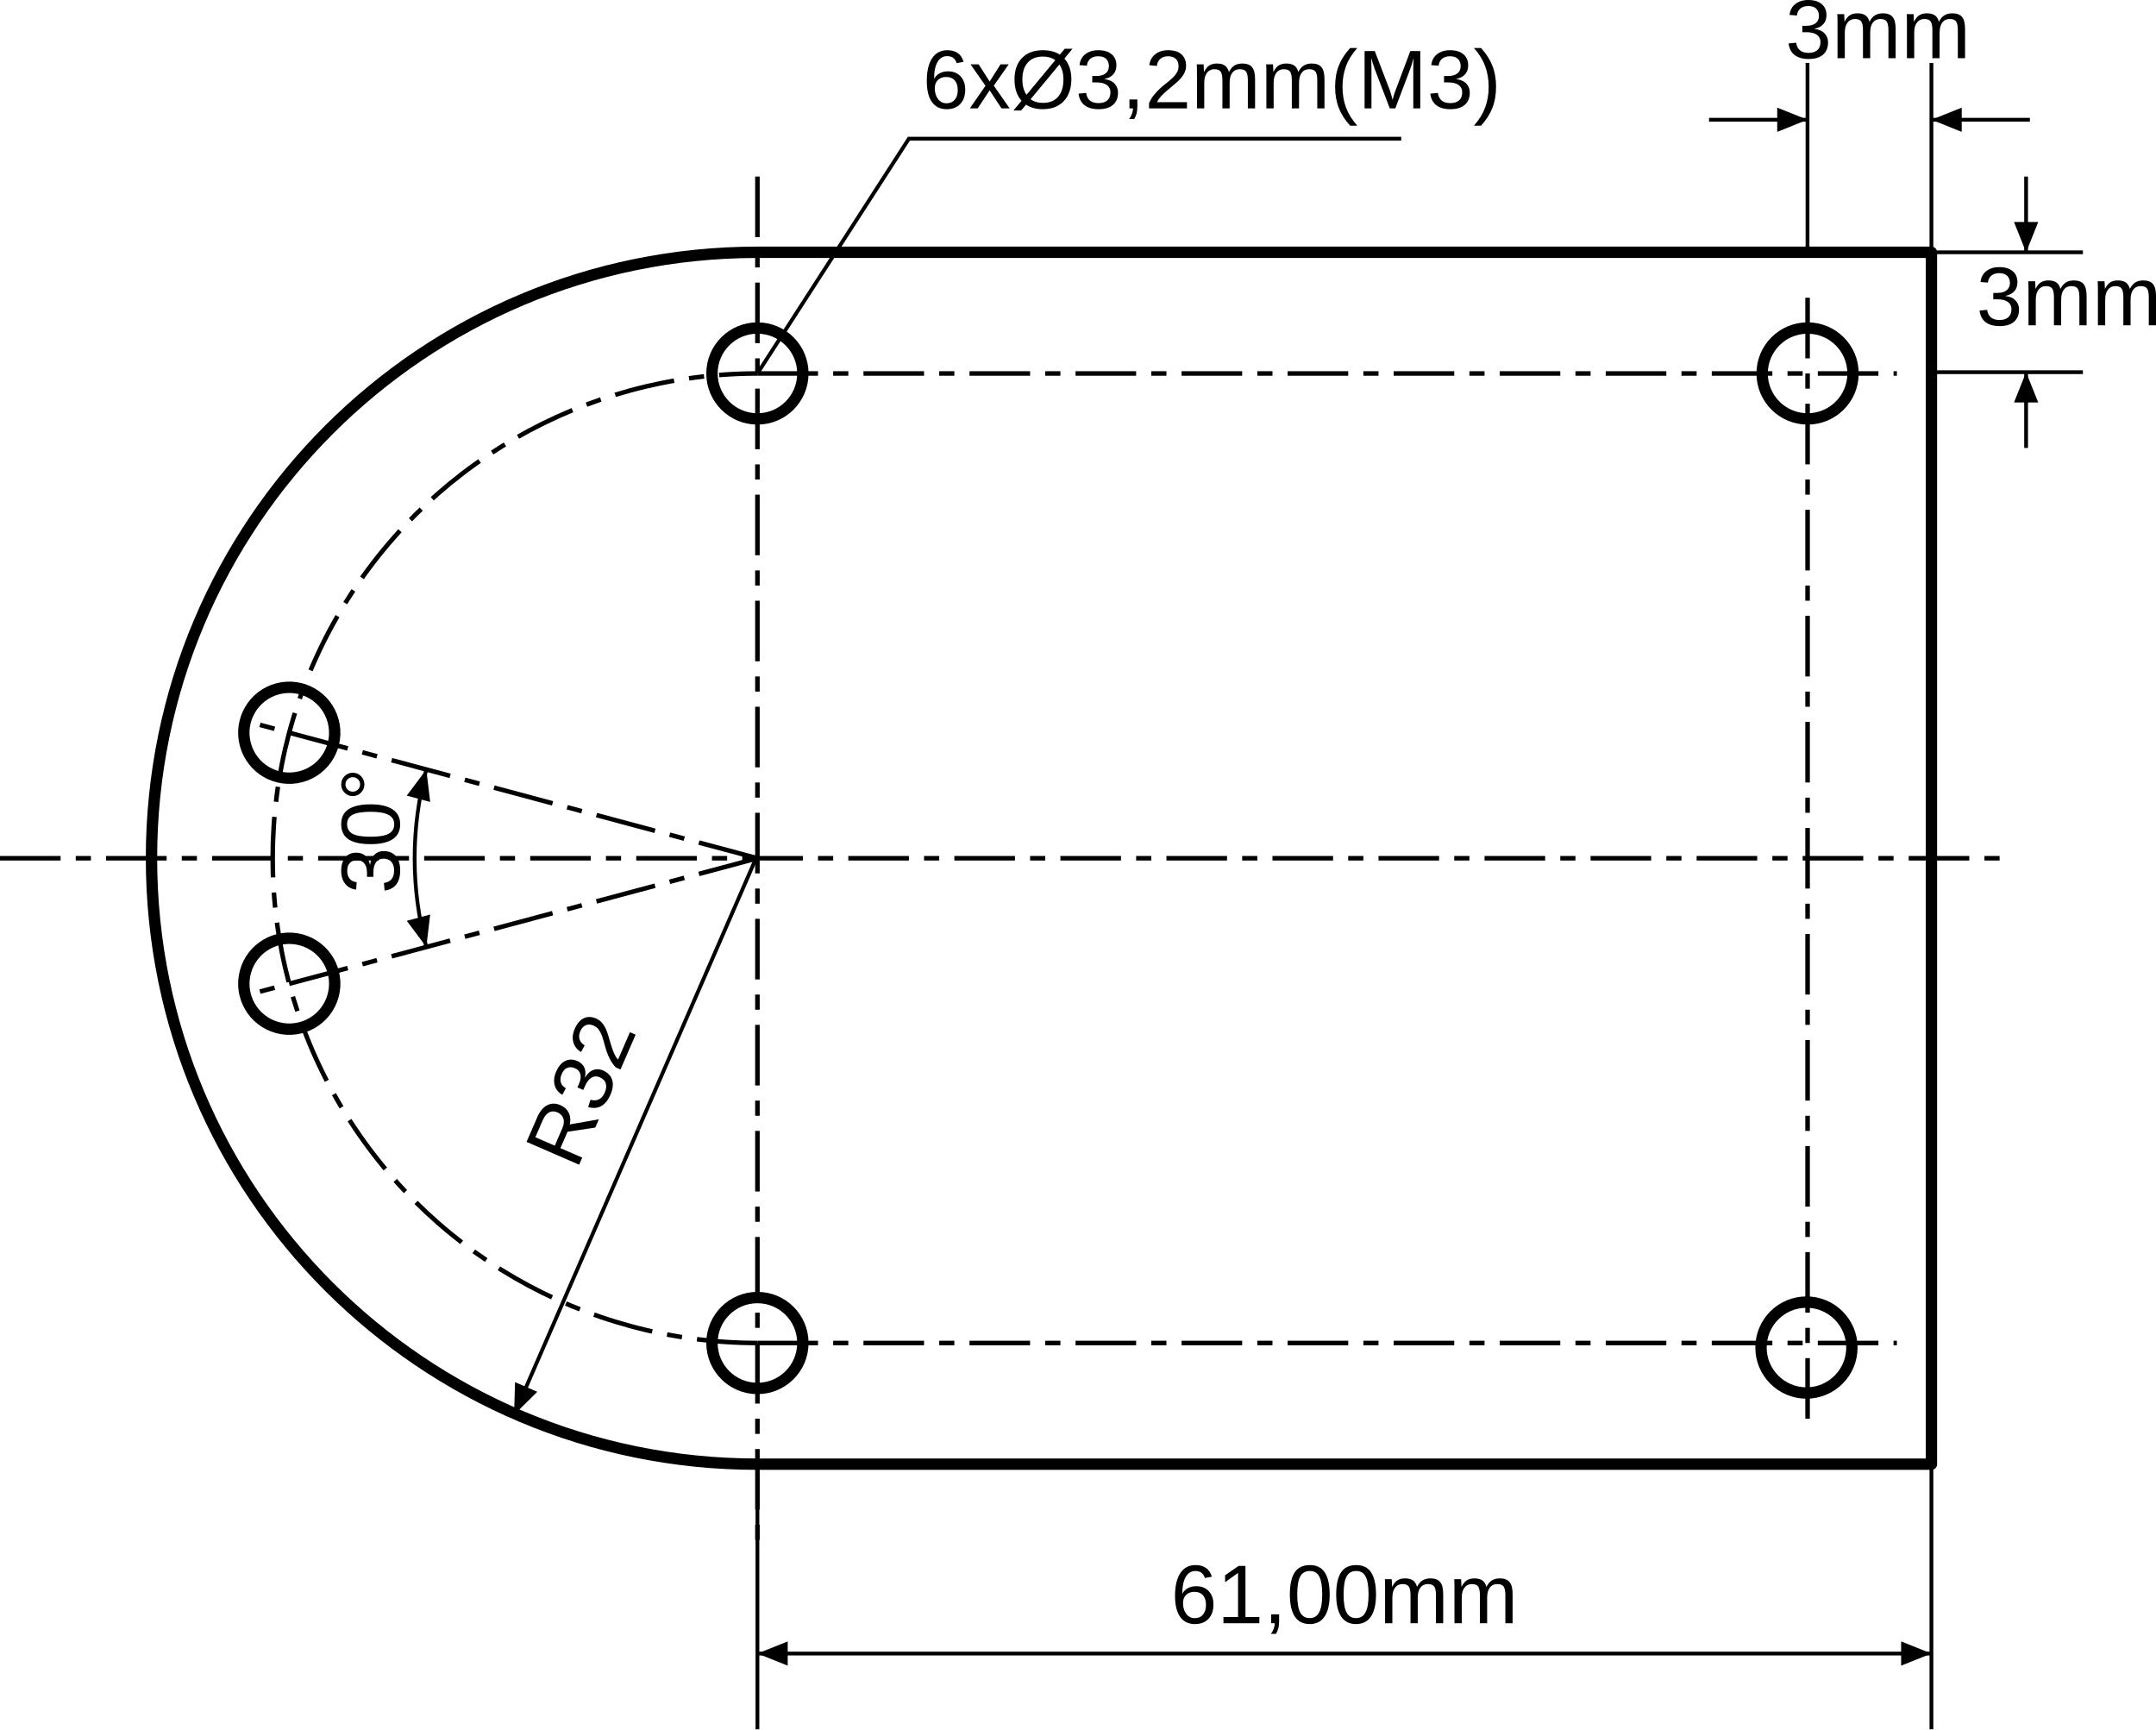
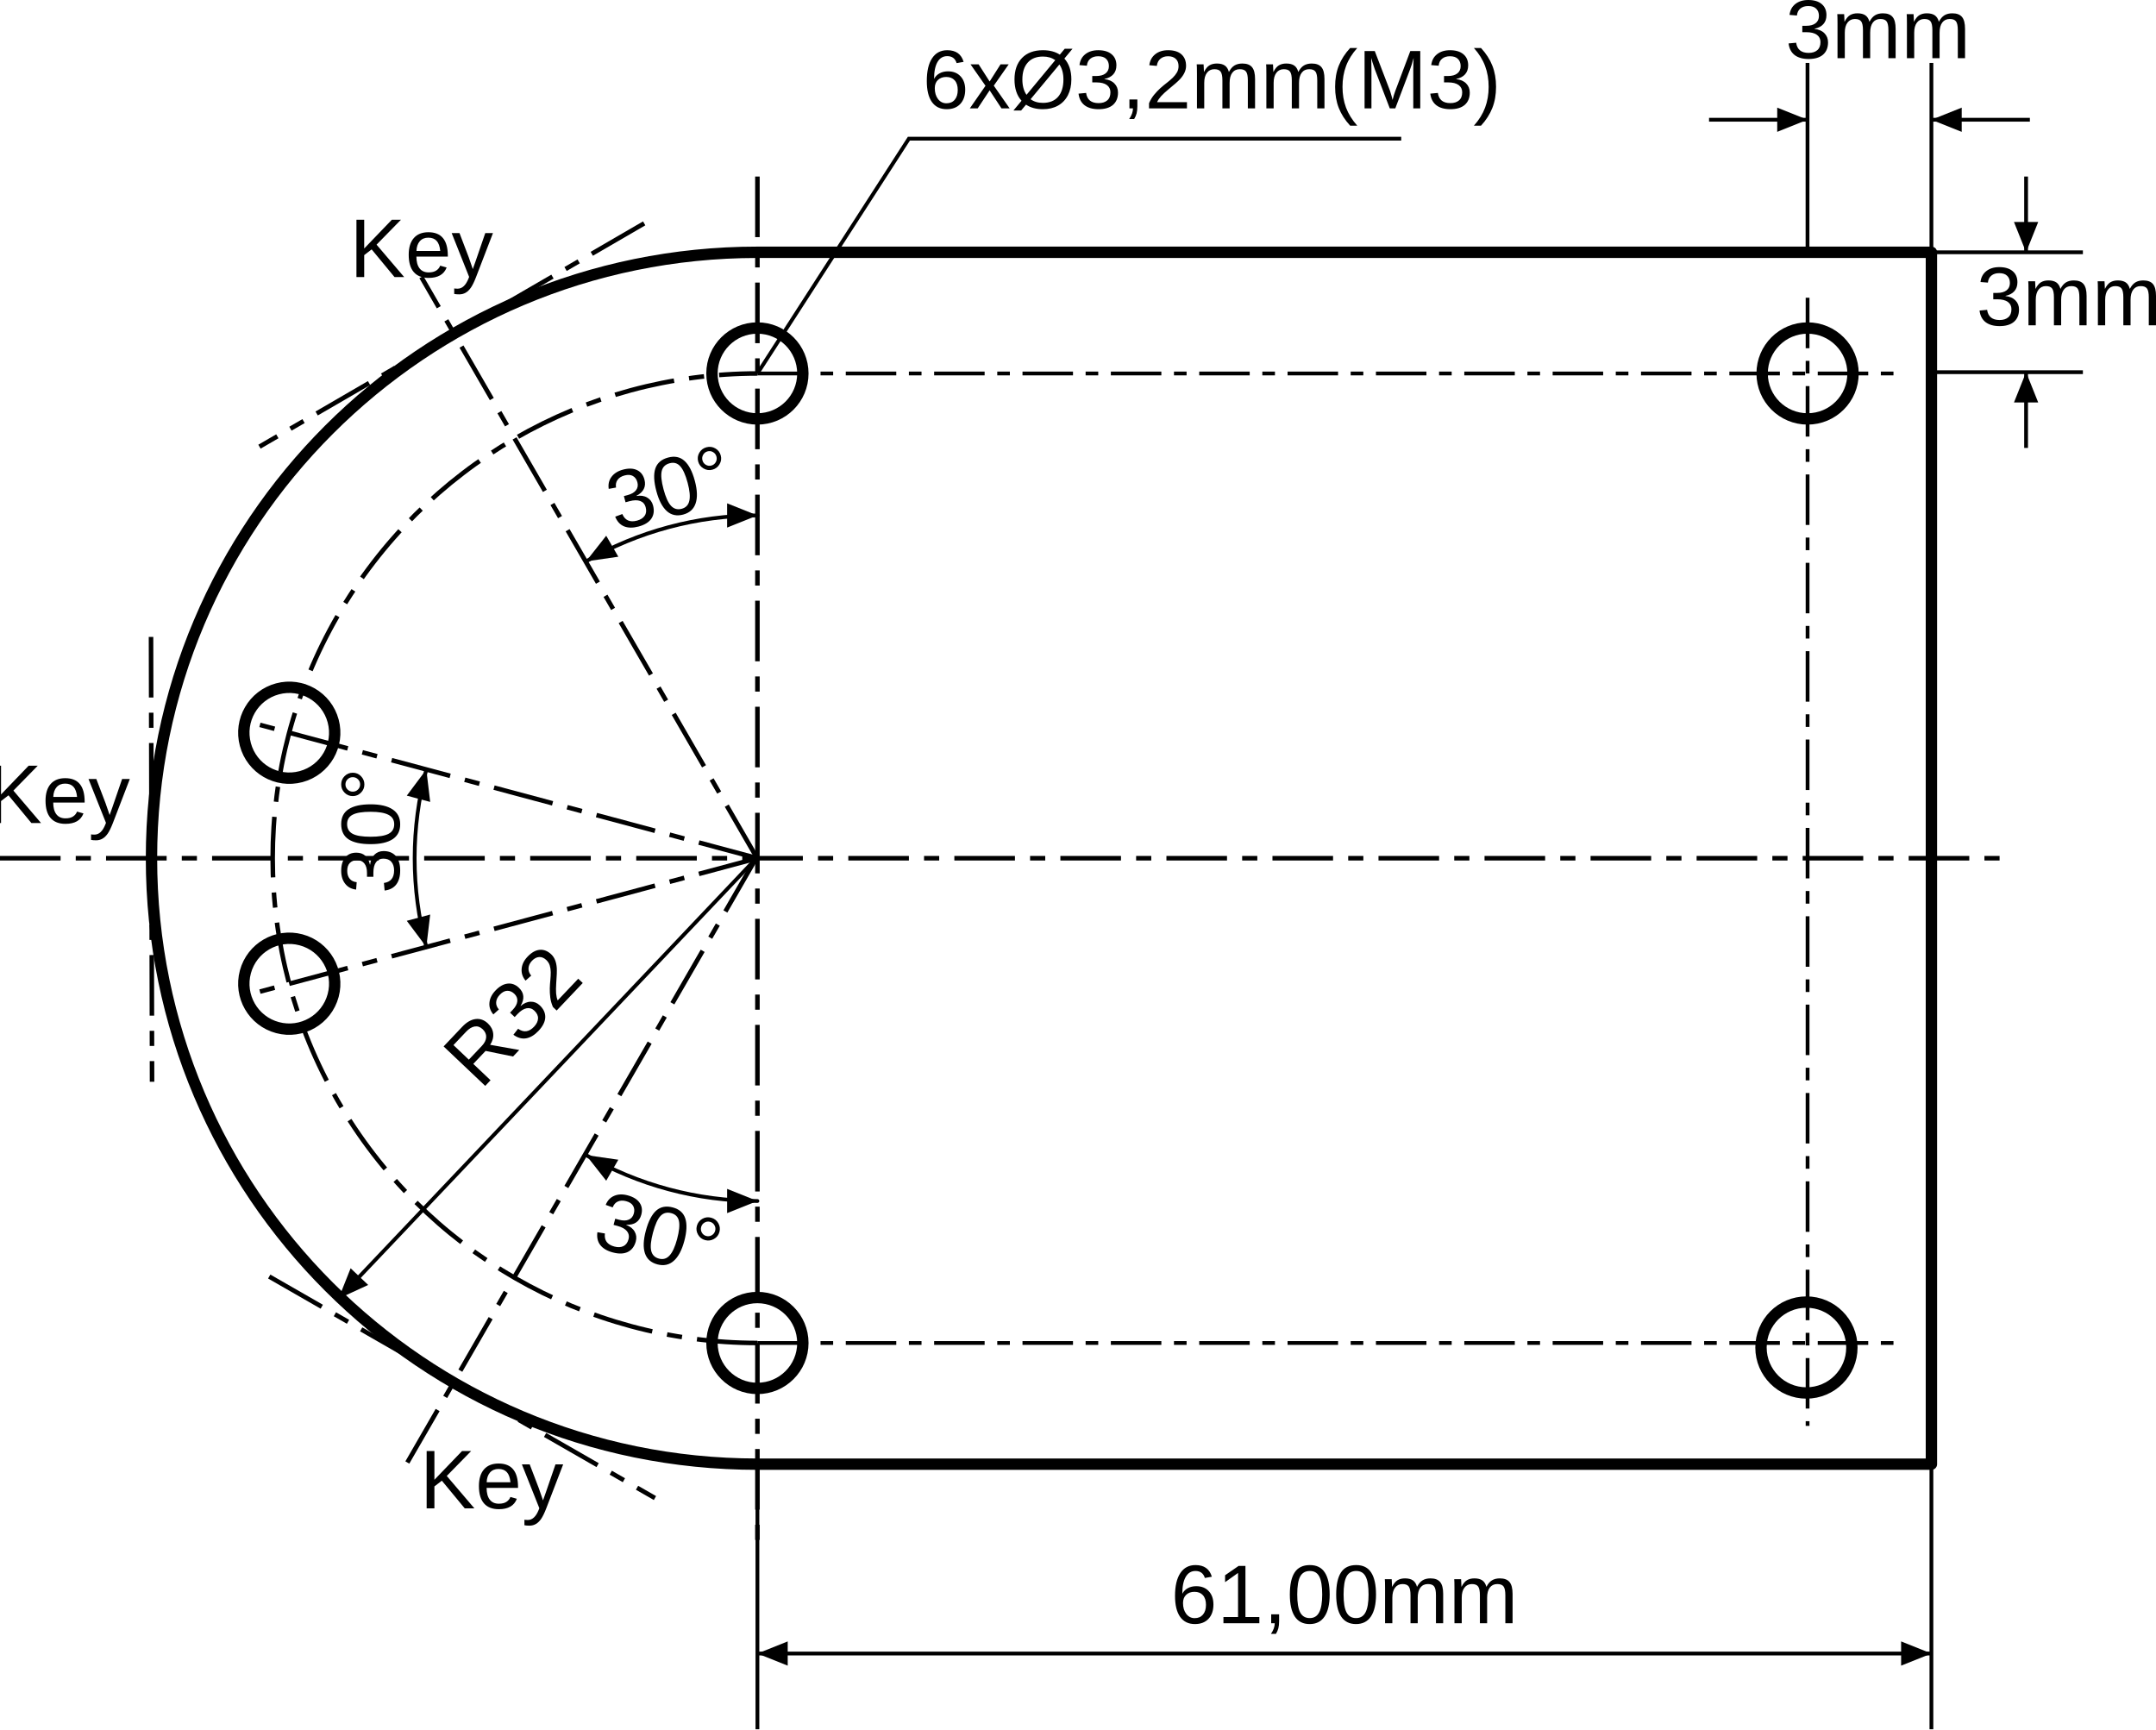
- <svg xmlns="http://www.w3.org/2000/svg" width="569.3" height="456.62" version="1.1" viewBox="0 0 569.3 456.62">
-   <style>.outline { stroke: #000; stroke-width: 3; fill: none; stroke-linejoin: round; stroke-linecap: round; }
+ <svg xmlns="http://www.w3.org/2000/svg" viewBox="0 0 569.304 456.616" width="569.304" height="456.616" version="1.1" id="svg27">
+   <style id="style1">
+     .outline { stroke: #000; stroke-width: 3; fill: none; stroke-linejoin: round; stroke-linecap: round; }
    .centerline { stroke: #000; stroke-width: 1.2; stroke-dasharray: 16 4 4 4; fill: none; }
    .dim-line { stroke: #000; stroke-width: 1; fill: none; }
    .text { font-family: 'Arial', 'Helvetica', sans-serif; font-size: 22px; fill: #000; text-anchor: middle; }
-     .arrow { fill: #000; }</style>
-   <defs>
-     <marker id="arrow" markerHeight="8" markerUnits="userSpaceOnUse" markerWidth="8" orient="auto-start-reverse" preserveAspectRatio="xMidYMid" refX="10" refY="5" viewBox="0 0 10 10">
-       <path class="arrow" d="m0 1 10 4-10 4z" />
+     .arrow { fill: #000; }
+   </style>
+   <defs id="defs1">
+     <marker id="arrow" viewBox="0 0 10 10" refX="10" refY="5" markerWidth="8" markerHeight="8" orient="auto-start-reverse" preserveAspectRatio="xMidYMid" markerUnits="userSpaceOnUse">
+       <path d="M 0,1 10,5 0,9 Z" class="arrow" id="path1" />
    </marker>
  </defs>
-   <line class="centerline" x1="200" x2="500.88" y1="98.616" y2="98.616" fill="none" stroke="#000" stroke-dasharray="13.333, 3.333, 3.333, 3.333" />
-   <line class="centerline" x1="200" x2="500.88" y1="354.62" y2="354.62" fill="none" stroke="#000" stroke-dasharray="13.333, 3.333, 3.333, 3.333" />
-   <text class="text" transform="rotate(-90)" x="-219.358" y="105.457" fill="#000000" font-family="Arial, Helvetica, sans-serif" font-size="22px" text-anchor="middle">30°</text>
-   <path class="outline" d="m200 66.616h310v320h-310a160 160 0 0 1 0-320z" />
-   <path class="centerline" d="m200 354.62a128 128 0 0 1-110.85-64 128 128 0 0 1 0-128 128 128 0 0 1 110.85-64" />
-   <line class="centerline" x2="530" y1="226.62" y2="226.62" />
-   <line class="centerline" x1="200" x2="200" y1="46.616" y2="406.62" />
-   <line class="centerline" x1="477.3" x2="477.3" y1="78.616" y2="376.51" stroke-dasharray="13.333, 3.333, 3.333, 3.333" />
-   <line class="centerline" x1="200" x2="66.153" y1="226.62" y2="190.74" />
-   <line class="centerline" x1="200" x2="66.153" y1="226.62" y2="262.5" />
-   <circle class="outline" cx="200" cy="98.616" r="12" />
-   <circle class="outline" transform="rotate(-15)" cx="23.703" cy="206.66" r="12" />
-   <circle class="outline" transform="rotate(15)" cx="141.01" cy="231.13" r="12" />
-   <circle class="outline" cx="200" cy="354.62" r="12" />
-   <circle class="outline" cx="477.3" cy="98.616" r="12" />
-   <circle class="outline" cx="477" cy="355.82" r="12" />
-   <polyline class="dim-line" transform="translate(-100 -53.384)" points="300 152 340 90 470 90" />
-   <text class="text" x="320" y="28.616">6xØ3,2mm(M3)</text>
-   <g transform="rotate(-21.527 107.29 790.64)">
-     <line class="dim-line" x1="400" x2="286.8" y1="300" y2="413.1" marker-end="url(#arrow)" />
-     <text class="text" transform="rotate(-45)" x="-3.536" y="484.368">R32</text>
+   <line x1="200" y1="98.616" x2="500.879" y2="98.616" class="centerline" id="line2-9-7" style="fill:none;stroke:#000000;stroke-width:1;stroke-dasharray:13.333, 3.333, 3.333, 3.333;stroke-dashoffset:0" />
+   <line x1="200" y1="354.616" x2="500.879" y2="354.616" class="centerline" id="line2-9" style="fill:none;stroke:#000000;stroke-width:1;stroke-dasharray:13.333, 3.333, 3.333, 3.333;stroke-dashoffset:0" />
+   <text x="-219.358" y="105.457" class="text" id="text16-5" style="font-size:22px;font-family:Arial, Helvetica, sans-serif;text-anchor:middle;fill:#000000" transform="rotate(-90)">30°</text>
+   <path d="M 200,66.616 H 510 V 386.616 H 200 a 160,160 0 0 1 0,-320 z" class="outline" id="path2" />
+   <path class="centerline" id="circle2" d="m 200,354.616 a 128,128 0 0 1 -110.851,-64 128,128 0 0 1 0,-128 A 128,128 0 0 1 200,98.616" />
+   <line x1="0" y1="226.616" x2="530" y2="226.616" class="centerline" id="line2" />
+   <line x1="200" y1="46.616" x2="200" y2="406.616" class="centerline" id="line3" />
+   <line x1="170.099" y1="58.98" x2="68.516" y2="117.944" class="centerline" id="line3-1" style="fill:none;stroke:#000000;stroke-width:1.2;stroke-dasharray:16, 4, 4, 4" />
+   <line x1="39.877" y1="168.186" x2="40.149" y2="285.641" class="centerline" id="line3-1-7" style="fill:none;stroke:#000000;stroke-width:1.2;stroke-dasharray:16, 4, 4, 4" />
+   <line x1="71.089" y1="337.073" x2="172.944" y2="395.564" class="centerline" id="line3-1-9" style="fill:none;stroke:#000000;stroke-width:1.2;stroke-dasharray:16, 4, 4, 4" />
+   <line x1="477.302" y1="78.616" x2="477.302" y2="376.506" class="centerline" id="line5" style="stroke-width:1;stroke-dasharray:13.333, 3.333, 3.333, 3.333;stroke-dashoffset:0" />
+   <line x1="200" y1="226.616" x2="66.153" y2="190.736" class="centerline" id="line9" />
+   <line x1="200" y1="226.616" x2="66.153" y2="262.497" class="centerline" id="line10" />
+   <circle cx="200" cy="98.616" r="12" class="outline" id="circle11" />
+   <circle cx="23.703" cy="206.658" class="outline" id="circle12" transform="rotate(-15)" r="12" />
+   <circle cx="141.008" cy="231.131" r="12" class="outline" id="circle13" transform="rotate(15)" />
+   <circle cx="200" cy="354.616" r="12" class="outline" id="circle14" />
+   <circle cx="477.302" cy="98.616" class="outline" id="circle15" r="12" />
+   <circle cx="477" cy="355.816" r="12" class="outline" id="circle16" />
+   <polyline points="300,152 340,90 470,90" class="dim-line" id="polyline16" transform="translate(-100,-53.38363)" />
+   <text x="320" y="28.616" class="text" id="text16">6xØ3,2mm(M3)</text>
+   <g id="g27" transform="rotate(-1.527467,-2445.228,7782.229)">
+     <line x1="400" y1="300" x2="286.8" y2="413.1" class="dim-line" marker-end="url(#arrow)" id="line16" />
+     <text x="-3.536" y="484.368" class="text" transform="rotate(-45)" id="text17">R32</text>
  </g>
-   <line class="dim-line" x1="477.28" x2="477.28" y1="66.616" y2="16.616" />
-   <line class="dim-line" x1="510" x2="510" y1="66.616" y2="16.616" />
-   <line class="dim-line" x1="451.28" x2="477.28" y1="31.616" y2="31.616" marker-end="url(#arrow)" />
-   <line class="dim-line" x1="536" x2="510" y1="31.616" y2="31.616" marker-end="url(#arrow)" />
-   <line class="dim-line" x1="510" x2="550" y1="98.276" y2="98.276" />
-   <line class="dim-line" x1="510" x2="550" y1="66.616" y2="66.616" />
-   <line class="dim-line" x1="535" x2="535" y1="46.616" y2="66.616" marker-end="url(#arrow)" />
-   <line class="dim-line" x1="535" x2="535" y1="118.28" y2="98.276" marker-end="url(#arrow)" />
-   <text class="text" x="546.31" y="85.887" text-anchor="middle">3mm</text>
-   <text class="text" x="495.886" y="15.361" fill="#000000" font-family="Arial, Helvetica, sans-serif" font-size="22px" text-anchor="middle">3mm</text>
-   <line class="dim-line" x1="200" x2="200" y1="386.62" y2="456.62" />
-   <line class="dim-line" x1="510" x2="510" y1="386.62" y2="456.62" />
-   <line class="dim-line" x1="200" x2="510" y1="436.62" y2="436.62" marker-end="url(#arrow)" marker-start="url(#arrow)" />
-   <text class="text" x="355" y="428.616">61,00mm</text>
-   <path d="m112.57 250.04a90.51 90.51 0 0 1 0-46.851" fill="none" marker-end="url(#arrow)" marker-start="url(#arrow)" stroke="#000" stroke-linecap="round" />
+   <line x1="477.284" y1="66.616" x2="477.284" y2="16.616" class="dim-line" id="line17" />
+   <line x1="510" y1="66.616" x2="510" y2="16.616" class="dim-line" id="line18" />
+   <line x1="451.284" y1="31.616" x2="477.284" y2="31.616" class="dim-line" marker-end="url(#arrow)" id="line19" />
+   <line x1="536" y1="31.616" x2="510" y2="31.616" class="dim-line" marker-end="url(#arrow)" id="line20" />
+   <line x1="510" y1="98.276" x2="550" y2="98.276" class="dim-line" id="line21" />
+   <line x1="510" y1="66.616" x2="550" y2="66.616" class="dim-line" id="line22" />
+   <line x1="535" y1="46.616" x2="535" y2="66.616" class="dim-line" marker-end="url(#arrow)" id="line23" />
+   <line x1="535" y1="118.276" x2="535" y2="98.276" class="dim-line" marker-end="url(#arrow)" id="line24" />
+   <text x="546.31" y="85.887" class="text" text-anchor="middle" id="text24">3mm</text>
+   <text x="495.886" y="15.361" class="text" text-anchor="middle" id="text24-7" style="font-size:22px;font-family:Arial, Helvetica, sans-serif;text-anchor:middle;fill:#000000">3mm</text>
+   <line x1="200" y1="386.616" x2="200" y2="456.616" class="dim-line" id="line25" />
+   <line x1="510" y1="386.616" x2="510" y2="456.616" class="dim-line" id="line26" />
+   <line x1="200" y1="436.616" x2="510" y2="436.616" class="dim-line" marker-start="url(#arrow)" marker-end="url(#arrow)" id="line27" />
+   <text x="355" y="428.616" class="text" id="text27">61,00mm</text>
+   <text x="129.802" y="398.287" class="text" id="text27-2" style="font-size:22px;font-family:Arial, Helvetica, sans-serif;text-anchor:middle;fill:#000000">Key</text>
+   <text x="15.369" y="217.323" class="text" id="text27-2-5" style="font-size:22px;font-family:Arial, Helvetica, sans-serif;text-anchor:middle;fill:#000000">Key</text>
+   <text x="111.262" y="73.165" class="text" id="text27-2-5-2" style="font-size:22px;font-family:Arial, Helvetica, sans-serif;text-anchor:middle;fill:#000000">Key</text>
+   <path style="fill:none;stroke:#000000;stroke-width:1;stroke-linecap:round;stroke-dasharray:none;stroke-opacity:1;marker-start:url(#arrow);marker-end:url(#arrow)" id="path27" d="m 112.574,250.042 a 90.51,90.51 0 0 1 0,-46.851" />
+   <line x1="199.91" y1="226.588" x2="111.262" y2="73.165" class="centerline" id="line10-3" style="fill:none;stroke:#000000;stroke-width:1.2;stroke-dasharray:16, 4, 4, 4" />
+   <path style="fill:none;stroke:#000000;stroke-width:1;stroke-linecap:round;stroke-dasharray:none;stroke-opacity:1;marker-start:url(#arrow);marker-end:url(#arrow)" id="path28" d="M 154.745,148.233 A 90.51,90.51 0 0 1 200,136.107" />
+   <line x1="199.541" y1="226.816" x2="106.165" y2="388.59" class="centerline" id="line28" style="fill:none;stroke:#000000;stroke-width:1.2;stroke-dasharray:16, 4, 4, 4" />
+   <g id="g28" transform="rotate(75,196.3289,225.4608)">
+     <text x="-219.358" y="105.457" class="text" id="text28" style="font-size:22px;font-family:Arial, Helvetica, sans-serif;text-anchor:middle;fill:#000000" transform="rotate(-90)">30°</text>
+   </g>
+   <path style="fill:none;stroke:#000000;stroke-width:1;stroke-linecap:round;stroke-dasharray:none;stroke-opacity:1;marker-start:url(#arrow);marker-end:url(#arrow)" id="path29" d="m 200,317.126 a 90.51,90.51 0 0 1 -45.255,-12.126" />
+   <g id="g29" transform="rotate(105,95.0428,301.8121)">
+     <text x="-219.358" y="105.457" class="text" id="text29" style="font-size:22px;font-family:Arial, Helvetica, sans-serif;text-anchor:middle;fill:#000000" transform="rotate(-90)">30°</text>
+   </g>
</svg>
